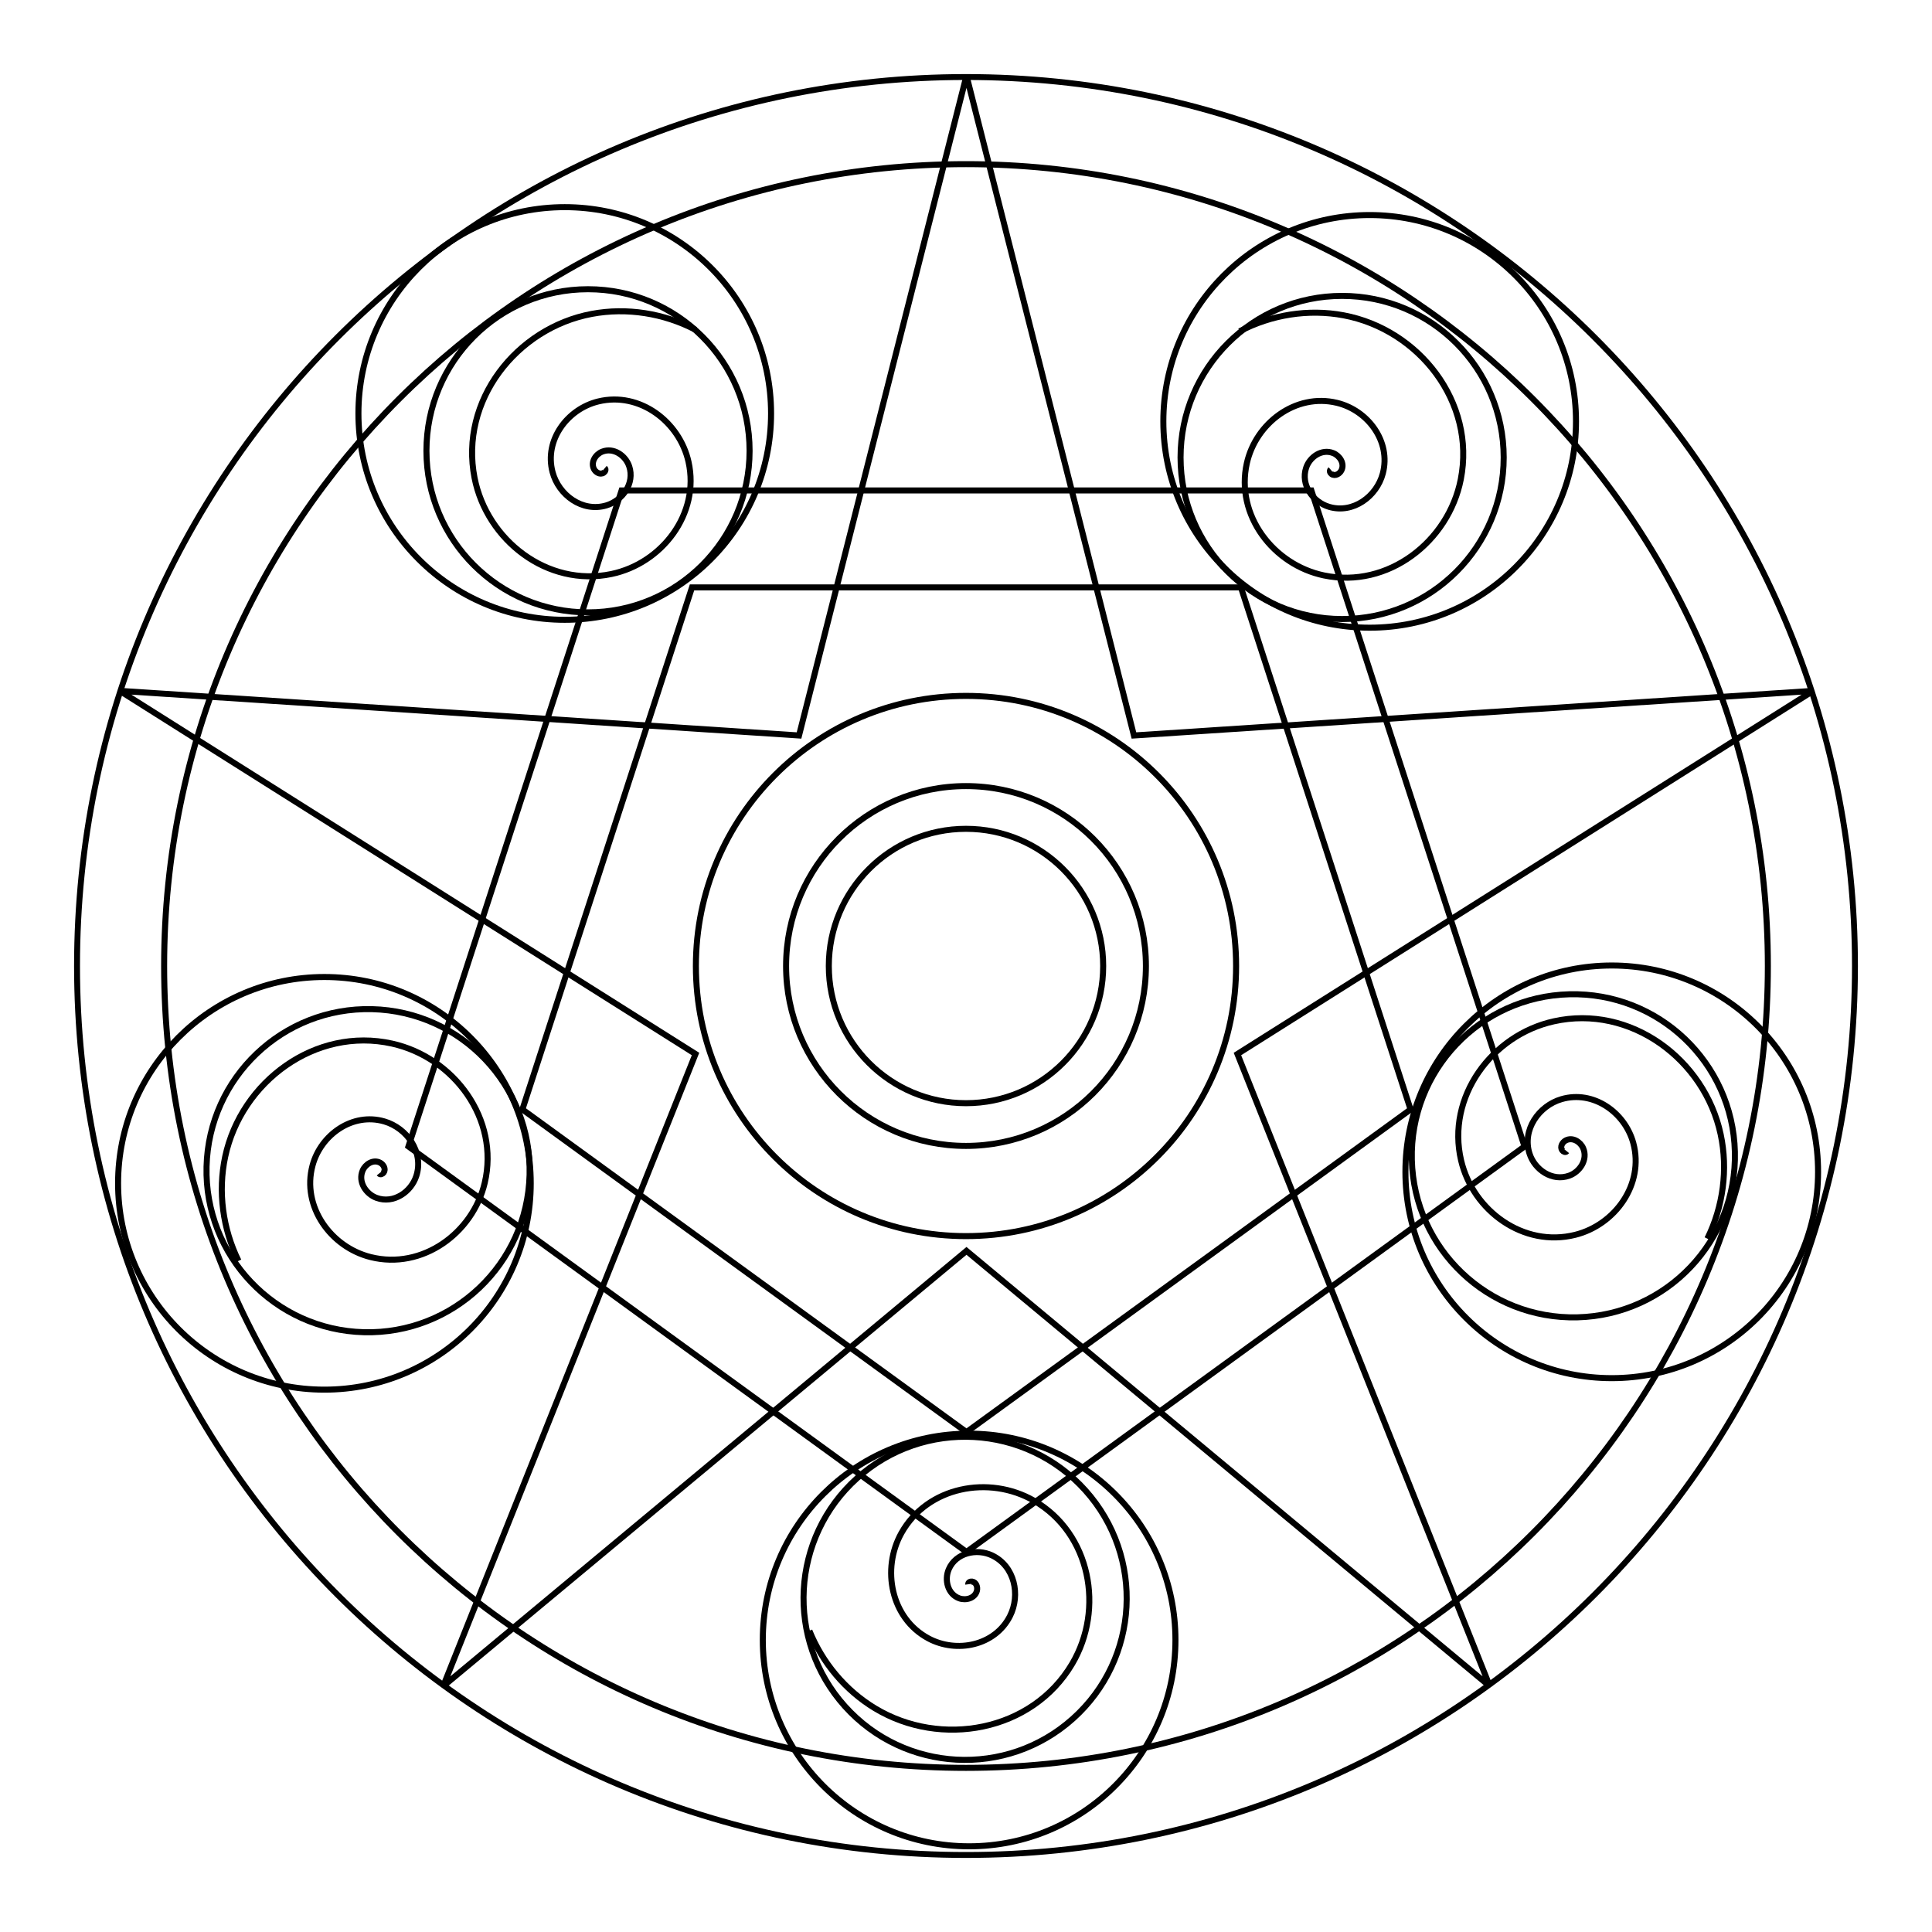
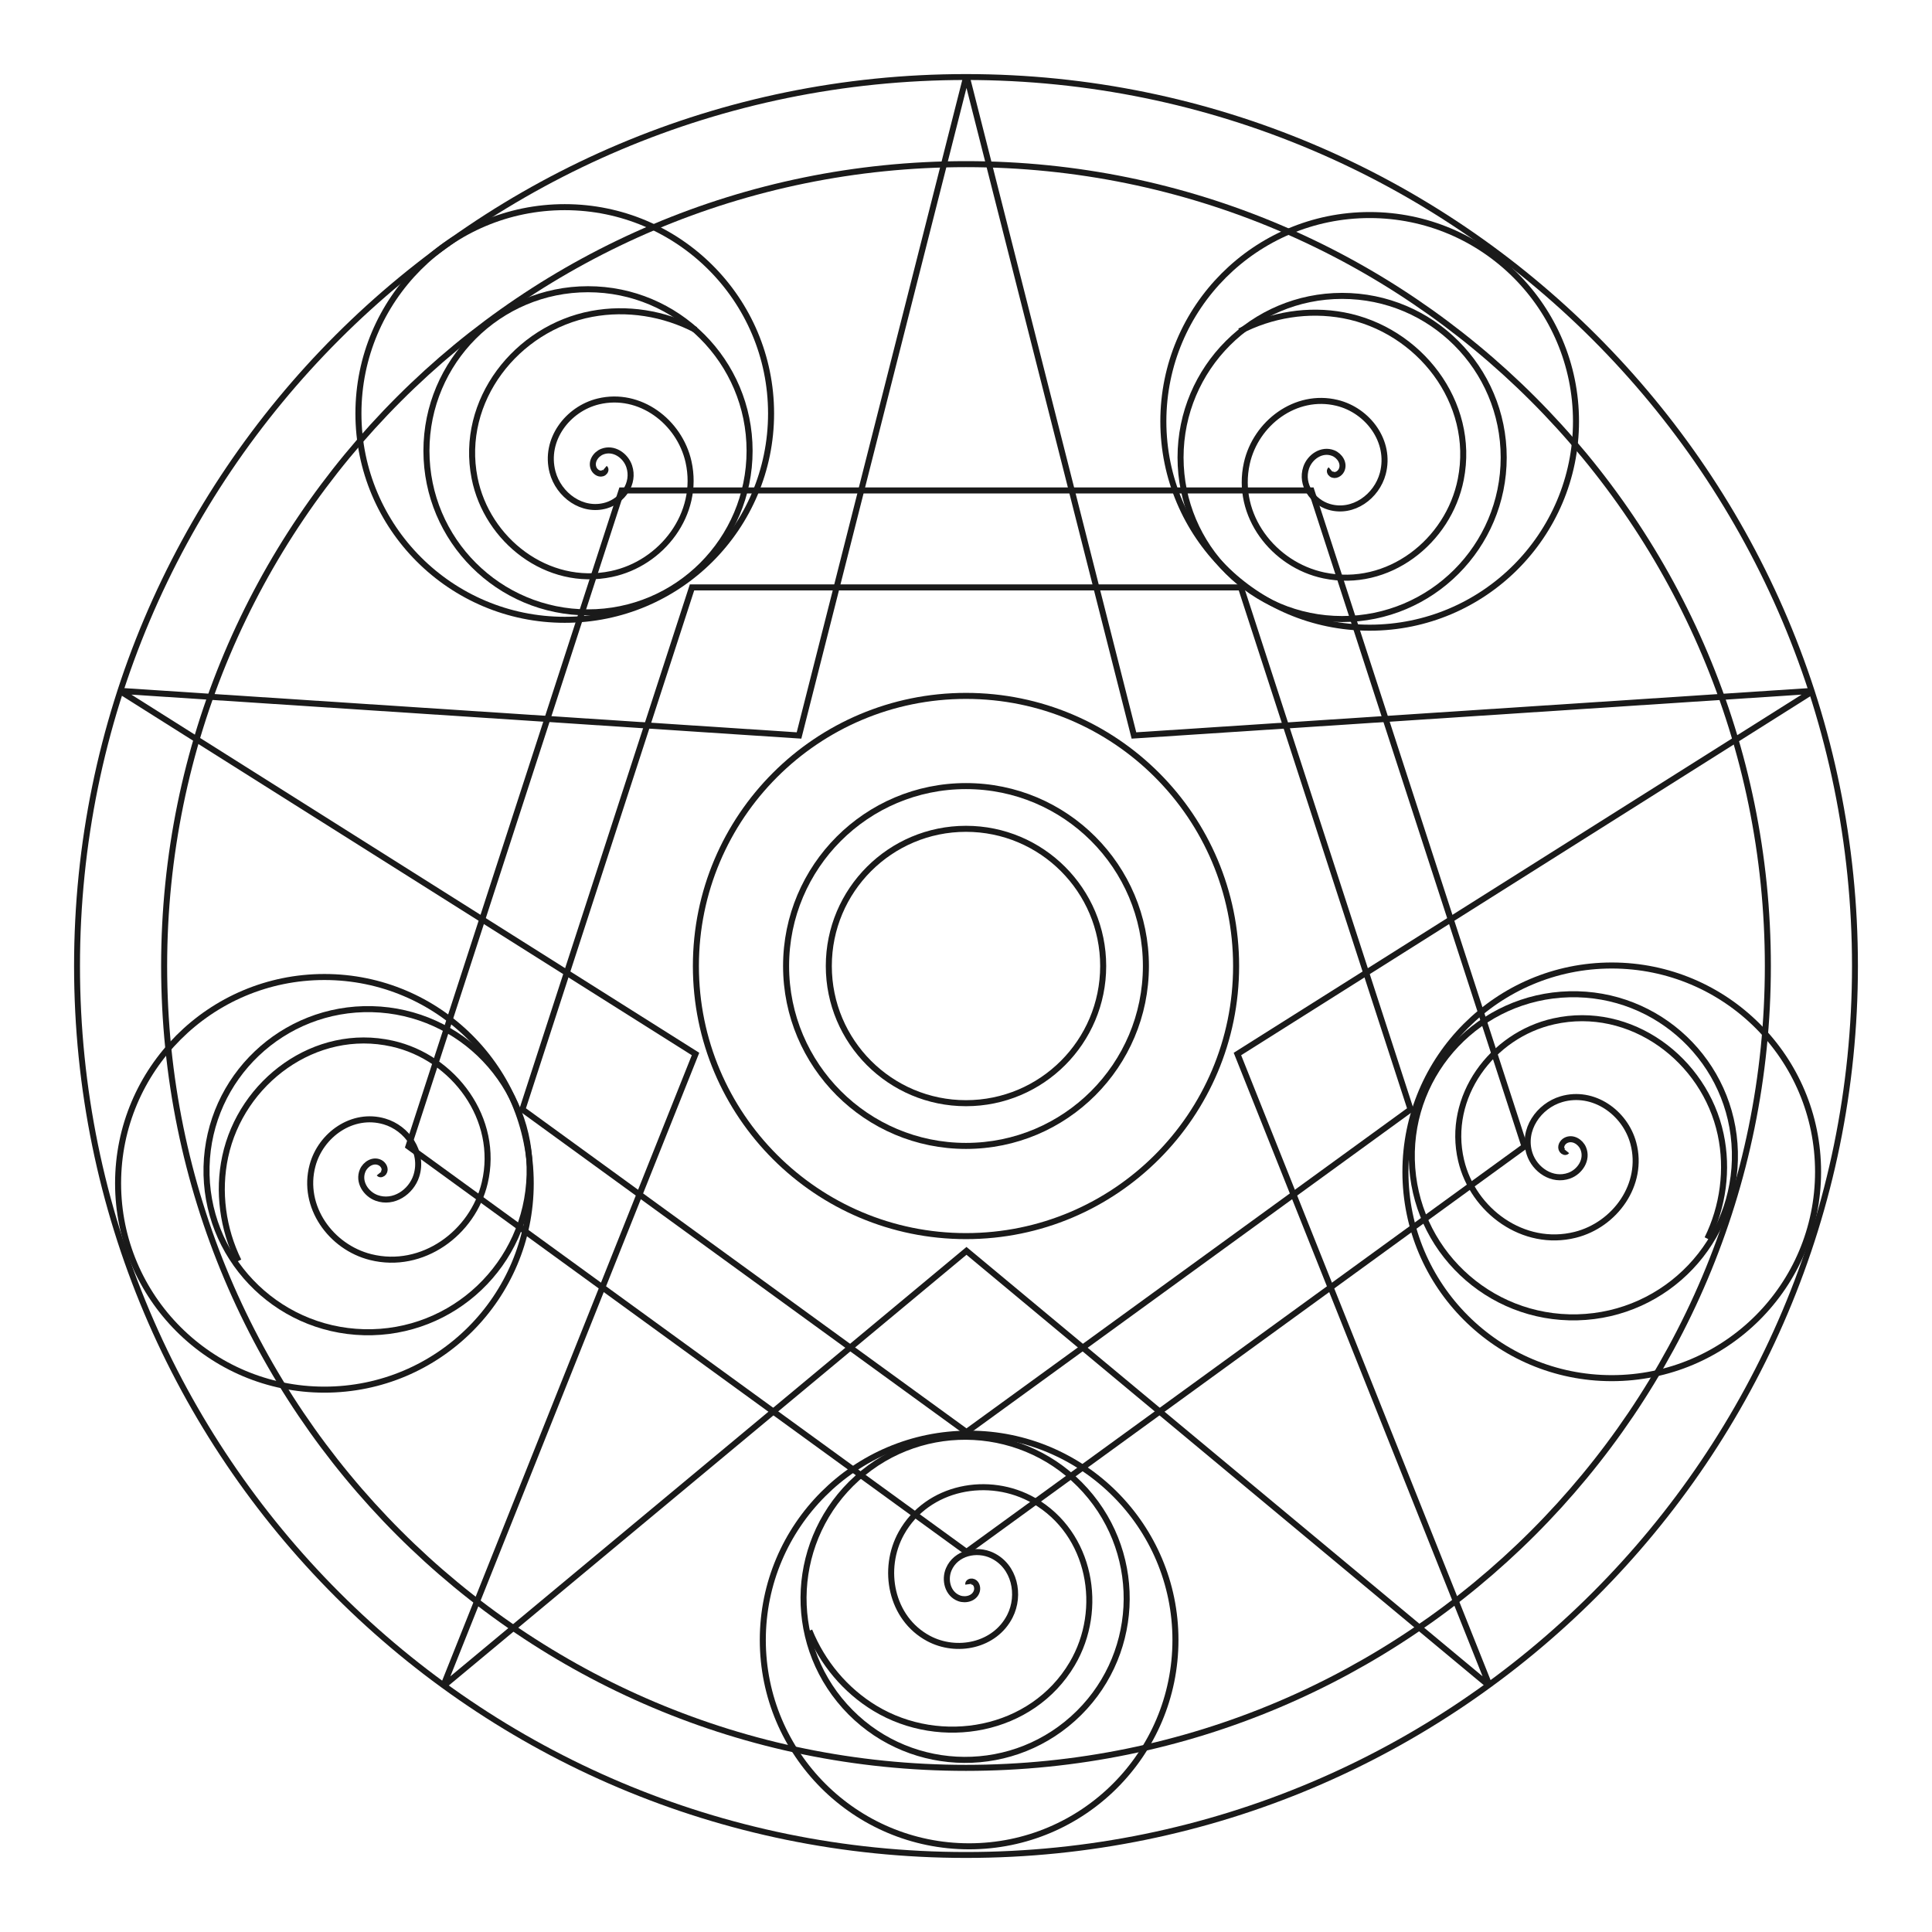
<svg xmlns="http://www.w3.org/2000/svg" width="128.206mm" height="128.206mm" viewBox="0 0 128.206 128.206" version="1.1" id="svg5">
  <defs id="defs2" />
  <g id="layer1" transform="translate(-76.20057,-11.56775)">
    <g id="g65351" transform="matrix(0.9852231,0,0,0.9852231,-64.83202,-39.31146)" style="display:inline">
-       <text xml:space="preserve" style="font-size:11.091px;line-height:1.25;font-family:Mulish;-inkscape-font-specification:Mulish;display:inline;fill:#000000;stroke-width:0.304;stroke:#000000;stroke-miterlimit:4;stroke-dasharray:none" x="168.747" y="35.308" id="text10227">
-         <tspan id="tspan10225" style="fill:#000000;stroke-width:0.304;stroke:#000000;stroke-miterlimit:4;stroke-dasharray:none" x="168.747" y="35.308"> </tspan>
+       <text xml:space="preserve" style="font-size:11.091px;line-height:1.25;font-family:Mulish;-inkscape-font-specification:Mulish;display:inline;fill:#000000;stroke-width:0.304;stroke:#1a1a1a;stroke-miterlimit:4;stroke-dasharray:none" x="168.747" y="35.308" id="text10227">
+         <tspan id="tspan10225" style="fill:#000000;stroke-width:0.304;stroke:#1a1a1a;stroke-miterlimit:4;stroke-dasharray:none" x="168.747" y="35.308"> </tspan>
      </text>
-       <circle style="display:inline;fill:none;stroke:#000000;stroke-width:0.406;stroke-miterlimit:4;stroke-dasharray:none" id="circle972" cx="208.212" cy="116.707" r="9.24" />
-       <circle style="display:inline;fill:none;stroke:#000000;stroke-width:0.406;stroke-miterlimit:4;stroke-dasharray:none" id="circle1162" cx="208.212" cy="116.707" r="12.118" />
-       <circle style="display:inline;fill:none;stroke:#000000;stroke-width:0.406;stroke-miterlimit:4;stroke-dasharray:none" id="circle1164" cx="208.212" cy="116.707" r="18.193" />
-       <path style="display:inline;opacity:1;fill:none;stroke:#000000;stroke-width:3.332;stroke-miterlimit:4;stroke-dasharray:none" id="path1192" transform="matrix(0.05531254,-0.108557,0.108557,0.05531254,131.0178,130.6895)" d="M 207.912,329.925 507.633,282.454 645.399,552.836 430.823,767.412 160.441,629.646 Z" />
-       <path style="display:inline;opacity:1;fill:none;stroke:#000000;stroke-width:2.652;stroke-miterlimit:4;stroke-dasharray:none" id="path1274" transform="matrix(0.0695064,-0.136414,0.136414,0.0695064,111.2005,134.2923)" d="M 207.912,329.925 507.633,282.454 645.399,552.836 430.823,767.412 160.441,629.646 Z" />
-       <circle style="display:inline;fill:none;stroke:#000000;stroke-width:0.406;stroke-miterlimit:4;stroke-dasharray:none" id="circle2257" cx="135.713" cy="-245.786" r="10.883" transform="rotate(88.55933)" />
-       <path style="display:inline;opacity:1;fill:none;fill-rule:evenodd;stroke:#000000;stroke-width:2.711;stroke-miterlimit:4;stroke-dasharray:none" id="path2259" transform="matrix(-0.05402762,-0.1396673,0.1396673,-0.05402762,221.1301,175.2889)" d="m 220.763,282.644 c -0.448,-0.782 0.435,-1.59 1.124,-1.77 1.883,-0.493 3.392,1.38 3.591,3.067 0.407,3.454 -2.94,5.961 -6.105,6.071 -5.521,0.192 -9.332,-5.15 -9.232,-10.291 0.157,-8.1 8.035,-13.531 15.667,-13.093 11.207,0.643 18.579,11.615 17.668,22.265 -1.271,14.853 -15.906,24.496 -30.115,22.971 -19.05,-2.044 -31.297,-20.925 -29.016,-39.242 2.965,-23.806 26.684,-38.998 49.669,-35.813 29.129,4.036 47.612,33.196 43.373,61.415 -5.262,35.028 -40.472,57.151 -74.499,51.705 -15.924,-2.548 -30.663,-10.677 -41.58,-22.508" />
-       <circle style="display:inline;fill:none;stroke:#000000;stroke-width:0.406;stroke-miterlimit:4;stroke-dasharray:none" id="circle2261" cx="126.23" cy="171.167" r="10.883" transform="matrix(-0.02514173,0.9996839,0.9996839,0.02514173,0,0)" />
-       <path style="display:inline;opacity:1;fill:none;fill-rule:evenodd;stroke:#000000;stroke-width:2.711;stroke-miterlimit:4;stroke-dasharray:none" id="path2263" transform="matrix(0.05402762,-0.1396673,-0.1396673,-0.05402762,196.2286,176.7889)" d="m 220.763,282.644 c -0.448,-0.782 0.435,-1.59 1.124,-1.77 1.883,-0.493 3.392,1.38 3.591,3.067 0.407,3.454 -2.94,5.961 -6.105,6.071 -5.521,0.192 -9.332,-5.15 -9.232,-10.291 0.157,-8.1 8.035,-13.531 15.667,-13.093 11.207,0.643 18.579,11.615 17.668,22.265 -1.271,14.853 -15.906,24.496 -30.115,22.971 -19.05,-2.044 -31.297,-20.925 -29.016,-39.242 2.965,-23.806 26.684,-38.998 49.669,-35.813 29.129,4.036 47.612,33.196 43.373,61.415 -5.262,35.028 -40.472,57.151 -74.499,51.705 -15.924,-2.548 -30.663,-10.677 -41.58,-22.508" />
-       <path style="display:inline;opacity:1;fill:none;stroke:#000000;stroke-width:1.748;stroke-miterlimit:4;stroke-dasharray:none" id="path2469" transform="matrix(0.1054641,0.2069848,0.2069848,-0.1054641,60.99682,89.93439)" d="M 207.912,329.925 377.52,430.868 507.633,282.454 l -43.591,192.499 181.357,77.882 -196.548,18.028 -18.028,196.548 -77.882,-181.357 -192.499,43.591 148.414,-130.113 z" />
-       <g id="g4499" transform="matrix(-0.5767282,0,0,0.5767282,318.1616,39.07678)" style="display:inline;stroke:#000000;stroke-width:0.704;stroke-miterlimit:4;stroke-dasharray:none">
-         <g id="g59134" transform="translate(1.157562,1.511261)" style="stroke:#000000;stroke-width:0.704;stroke-miterlimit:4;stroke-dasharray:none">
-           <g id="g2255" transform="matrix(0.98139,0,0,0.98139,2.741246,1.280983)" style="display:inline;stroke:#000000;stroke-width:0.717;stroke-miterlimit:4;stroke-dasharray:none">
-             <circle style="fill:none;stroke:#000000;stroke-width:0.717;stroke-miterlimit:4;stroke-dasharray:none" id="circle2249" cx="145.526" cy="73.795" r="19.228" />
-             <path style="fill:none;fill-rule:evenodd;stroke:#000000;stroke-width:2.711;stroke-miterlimit:4;stroke-dasharray:none" id="path2251" transform="matrix(-0.249086,0.0892217,-0.0892217,-0.249086,227.107,125.9393)" d="m 220.763,282.644 c -0.448,-0.782 0.435,-1.59 1.124,-1.77 1.883,-0.493 3.392,1.38 3.591,3.067 0.407,3.454 -2.94,5.961 -6.105,6.071 -5.521,0.192 -9.332,-5.15 -9.232,-10.291 0.157,-8.1 8.035,-13.531 15.667,-13.093 11.207,0.643 18.579,11.615 17.668,22.265 -1.271,14.853 -15.906,24.496 -30.115,22.971 -19.05,-2.044 -31.297,-20.925 -29.016,-39.242 2.965,-23.806 26.684,-38.998 49.669,-35.813 29.129,4.036 47.612,33.196 43.373,61.415 -5.262,35.028 -40.472,57.151 -74.499,51.705 -15.924,-2.548 -30.663,-10.677 -41.58,-22.508" />
+       <circle style="display:inline;fill:none;stroke:#1a1a1a;stroke-width:0.406;stroke-miterlimit:4;stroke-dasharray:none" id="circle972" cx="208.212" cy="116.707" r="9.24" />
+       <circle style="display:inline;fill:none;stroke:#1a1a1a;stroke-width:0.406;stroke-miterlimit:4;stroke-dasharray:none" id="circle1162" cx="208.212" cy="116.707" r="12.118" />
+       <circle style="display:inline;fill:none;stroke:#1a1a1a;stroke-width:0.406;stroke-miterlimit:4;stroke-dasharray:none" id="circle1164" cx="208.212" cy="116.707" r="18.193" />
+       <path style="display:inline;opacity:1;fill:none;stroke:#1a1a1a;stroke-width:3.332;stroke-miterlimit:4;stroke-dasharray:none" id="path1192" transform="matrix(0.05531254,-0.108557,0.108557,0.05531254,131.0178,130.6895)" d="M 207.912,329.925 507.633,282.454 645.399,552.836 430.823,767.412 160.441,629.646 Z" />
+       <path style="display:inline;opacity:1;fill:none;stroke:#1a1a1a;stroke-width:2.652;stroke-miterlimit:4;stroke-dasharray:none" id="path1274" transform="matrix(0.0695064,-0.136414,0.136414,0.0695064,111.2005,134.2923)" d="M 207.912,329.925 507.633,282.454 645.399,552.836 430.823,767.412 160.441,629.646 Z" />
+       <circle style="display:inline;fill:none;stroke:#1a1a1a;stroke-width:0.406;stroke-miterlimit:4;stroke-dasharray:none" id="circle2257" cx="135.713" cy="-245.786" r="10.883" transform="rotate(88.55933)" />
+       <path style="display:inline;opacity:1;fill:none;fill-rule:evenodd;stroke:#1a1a1a;stroke-width:2.711;stroke-miterlimit:4;stroke-dasharray:none" id="path2259" transform="matrix(-0.05402762,-0.1396673,0.1396673,-0.05402762,221.1301,175.2889)" d="m 220.763,282.644 c -0.448,-0.782 0.435,-1.59 1.124,-1.77 1.883,-0.493 3.392,1.38 3.591,3.067 0.407,3.454 -2.94,5.961 -6.105,6.071 -5.521,0.192 -9.332,-5.15 -9.232,-10.291 0.157,-8.1 8.035,-13.531 15.667,-13.093 11.207,0.643 18.579,11.615 17.668,22.265 -1.271,14.853 -15.906,24.496 -30.115,22.971 -19.05,-2.044 -31.297,-20.925 -29.016,-39.242 2.965,-23.806 26.684,-38.998 49.669,-35.813 29.129,4.036 47.612,33.196 43.373,61.415 -5.262,35.028 -40.472,57.151 -74.499,51.705 -15.924,-2.548 -30.663,-10.677 -41.58,-22.508" />
+       <circle style="display:inline;fill:none;stroke:#1a1a1a;stroke-width:0.406;stroke-miterlimit:4;stroke-dasharray:none" id="circle2261" cx="126.23" cy="171.167" r="10.883" transform="matrix(-0.02514173,0.9996839,0.9996839,0.02514173,0,0)" />
+       <path style="display:inline;opacity:1;fill:none;fill-rule:evenodd;stroke:#1a1a1a;stroke-width:2.711;stroke-miterlimit:4;stroke-dasharray:none" id="path2263" transform="matrix(0.05402762,-0.1396673,-0.1396673,-0.05402762,196.2286,176.7889)" d="m 220.763,282.644 c -0.448,-0.782 0.435,-1.59 1.124,-1.77 1.883,-0.493 3.392,1.38 3.591,3.067 0.407,3.454 -2.94,5.961 -6.105,6.071 -5.521,0.192 -9.332,-5.15 -9.232,-10.291 0.157,-8.1 8.035,-13.531 15.667,-13.093 11.207,0.643 18.579,11.615 17.668,22.265 -1.271,14.853 -15.906,24.496 -30.115,22.971 -19.05,-2.044 -31.297,-20.925 -29.016,-39.242 2.965,-23.806 26.684,-38.998 49.669,-35.813 29.129,4.036 47.612,33.196 43.373,61.415 -5.262,35.028 -40.472,57.151 -74.499,51.705 -15.924,-2.548 -30.663,-10.677 -41.58,-22.508" />
+       <path style="display:inline;opacity:1;fill:none;stroke:#1a1a1a;stroke-width:1.748;stroke-miterlimit:4;stroke-dasharray:none" id="path2469" transform="matrix(0.1054641,0.2069848,0.2069848,-0.1054641,60.99682,89.93439)" d="M 207.912,329.925 377.52,430.868 507.633,282.454 l -43.591,192.499 181.357,77.882 -196.548,18.028 -18.028,196.548 -77.882,-181.357 -192.499,43.591 148.414,-130.113 z" />
+       <g id="g4499" transform="matrix(-0.5767282,0,0,0.5767282,318.1616,39.07678)" style="display:inline;stroke:#1a1a1a;stroke-width:0.704;stroke-miterlimit:4;stroke-dasharray:none">
+         <g id="g59134" transform="translate(1.157562,1.511261)" style="stroke:#1a1a1a;stroke-width:0.704;stroke-miterlimit:4;stroke-dasharray:none">
+           <g id="g2255" transform="matrix(0.98139,0,0,0.98139,2.741246,1.280983)" style="display:inline;stroke:#1a1a1a;stroke-width:0.717;stroke-miterlimit:4;stroke-dasharray:none">
+             <circle style="fill:none;stroke:#1a1a1a;stroke-width:0.717;stroke-miterlimit:4;stroke-dasharray:none" id="circle2249" cx="145.526" cy="73.795" r="19.228" />
+             <path style="fill:none;fill-rule:evenodd;stroke:#1a1a1a;stroke-width:2.711;stroke-miterlimit:4;stroke-dasharray:none" id="path2251" transform="matrix(-0.249086,0.0892217,-0.0892217,-0.249086,227.107,125.9393)" d="m 220.763,282.644 c -0.448,-0.782 0.435,-1.59 1.124,-1.77 1.883,-0.493 3.392,1.38 3.591,3.067 0.407,3.454 -2.94,5.961 -6.105,6.071 -5.521,0.192 -9.332,-5.15 -9.232,-10.291 0.157,-8.1 8.035,-13.531 15.667,-13.093 11.207,0.643 18.579,11.615 17.668,22.265 -1.271,14.853 -15.906,24.496 -30.115,22.971 -19.05,-2.044 -31.297,-20.925 -29.016,-39.242 2.965,-23.806 26.684,-38.998 49.669,-35.813 29.129,4.036 47.612,33.196 43.373,61.415 -5.262,35.028 -40.472,57.151 -74.499,51.705 -15.924,-2.548 -30.663,-10.677 -41.58,-22.508" />
          </g>
-           <circle style="fill:none;stroke:#000000;stroke-width:0.704;stroke-miterlimit:4;stroke-dasharray:none" id="circle4495" cx="142.342" cy="69.487" r="24.096" />
+           <circle style="fill:none;stroke:#1a1a1a;stroke-width:0.704;stroke-miterlimit:4;stroke-dasharray:none" id="circle4495" cx="142.342" cy="69.487" r="24.096" />
        </g>
-         <g id="g59125" transform="translate(0.356283,-0.1496645)" style="stroke:#000000;stroke-width:0.704;stroke-miterlimit:4;stroke-dasharray:none">
-           <circle style="display:inline;fill:none;stroke:#000000;stroke-width:0.412;stroke-miterlimit:4;stroke-dasharray:none" id="path1298" cx="169.722" cy="93.923" r="11.032" transform="matrix(-1.710465,0,0,1.710465,524.7345,-86.06756)" />
-           <path style="display:inline;opacity:1;fill:none;fill-rule:evenodd;stroke:#000000;stroke-width:2.711;stroke-miterlimit:4;stroke-dasharray:none" id="path1437" transform="matrix(0.2444505,0.08756127,0.08756127,-0.2444505,153.759,126.3722)" d="m 220.763,282.644 c -0.448,-0.782 0.435,-1.59 1.124,-1.77 1.883,-0.493 3.392,1.38 3.591,3.067 0.407,3.454 -2.94,5.961 -6.105,6.071 -5.521,0.192 -9.332,-5.15 -9.232,-10.291 0.157,-8.1 8.035,-13.531 15.667,-13.093 11.207,0.643 18.579,11.615 17.668,22.265 -1.271,14.853 -15.906,24.496 -30.115,22.971 -19.05,-2.044 -31.297,-20.925 -29.016,-39.242 2.965,-23.806 26.684,-38.998 49.669,-35.813 29.129,4.036 47.612,33.196 43.373,61.415 -5.262,35.028 -40.472,57.151 -74.499,51.705 -15.924,-2.548 -30.663,-10.677 -41.58,-22.508" />
-           <circle style="fill:none;stroke:#000000;stroke-width:0.704;stroke-miterlimit:4;stroke-dasharray:none" id="circle4495-3" cx="237.148" cy="70.226" r="24.096" />
+         <g id="g59125" transform="translate(0.356283,-0.1496645)" style="stroke:#1a1a1a;stroke-width:0.704;stroke-miterlimit:4;stroke-dasharray:none">
+           <circle style="display:inline;fill:none;stroke:#1a1a1a;stroke-width:0.412;stroke-miterlimit:4;stroke-dasharray:none" id="path1298" cx="169.722" cy="93.923" r="11.032" transform="matrix(-1.710465,0,0,1.710465,524.7345,-86.06756)" />
+           <path style="display:inline;opacity:1;fill:none;fill-rule:evenodd;stroke:#1a1a1a;stroke-width:2.711;stroke-miterlimit:4;stroke-dasharray:none" id="path1437" transform="matrix(0.2444505,0.08756127,0.08756127,-0.2444505,153.759,126.3722)" d="m 220.763,282.644 c -0.448,-0.782 0.435,-1.59 1.124,-1.77 1.883,-0.493 3.392,1.38 3.591,3.067 0.407,3.454 -2.94,5.961 -6.105,6.071 -5.521,0.192 -9.332,-5.15 -9.232,-10.291 0.157,-8.1 8.035,-13.531 15.667,-13.093 11.207,0.643 18.579,11.615 17.668,22.265 -1.271,14.853 -15.906,24.496 -30.115,22.971 -19.05,-2.044 -31.297,-20.925 -29.016,-39.242 2.965,-23.806 26.684,-38.998 49.669,-35.813 29.129,4.036 47.612,33.196 43.373,61.415 -5.262,35.028 -40.472,57.151 -74.499,51.705 -15.924,-2.548 -30.663,-10.677 -41.58,-22.508" />
+           <circle style="fill:none;stroke:#1a1a1a;stroke-width:0.704;stroke-miterlimit:4;stroke-dasharray:none" id="circle4495-3" cx="237.148" cy="70.226" r="24.096" />
        </g>
-         <circle style="fill:none;stroke:#000000;stroke-width:0.704;stroke-miterlimit:4;stroke-dasharray:none" id="circle4528" cx="265.573" cy="159.985" r="24.096" />
-         <g id="g59266" transform="translate(-0.2057887,0.2888058)" style="stroke:#000000;stroke-width:0.704;stroke-miterlimit:4;stroke-dasharray:none">
-           <circle style="display:inline;fill:none;stroke:#000000;stroke-width:0.412;stroke-miterlimit:4;stroke-dasharray:none" id="circle2265" cx="-30.341" cy="258.359" r="11.032" transform="matrix(1.273003,1.142435,-1.142435,1.273003,524.7345,-86.06756)" />
-           <path style="display:inline;opacity:1;fill:none;fill-rule:evenodd;stroke:#000000;stroke-width:2.711;stroke-miterlimit:4;stroke-dasharray:none" id="path2267" transform="matrix(-0.2404136,0.09810369,0.09810369,0.2404136,215.9331,116.9121)" d="m 220.763,282.645 c -0.451,-0.782 0.431,-1.593 1.119,-1.775 1.884,-0.5 3.401,1.372 3.605,3.061 0.418,3.46 -2.929,5.981 -6.099,6.1 -5.532,0.208 -9.365,-5.134 -9.28,-10.286 0.134,-8.118 8.014,-13.582 15.664,-13.165 11.234,0.613 18.653,11.588 17.77,22.265 -1.232,14.891 -15.874,24.597 -30.12,23.109 -19.1,-1.995 -31.429,-20.887 -29.194,-39.254 2.905,-23.871 26.64,-39.166 49.688,-36.038 29.212,3.965 47.82,33.145 43.65,61.444 -5.177,35.129 -40.413,57.404 -74.539,52.04 -15.383,-2.418 -29.698,-10.03 -40.537,-21.176" />
-           <circle style="fill:none;stroke:#000000;stroke-width:0.704;stroke-miterlimit:4;stroke-dasharray:none" id="circle4530" cx="190.484" cy="213.028" r="24.096" />
+         <circle style="fill:none;stroke:#1a1a1a;stroke-width:0.704;stroke-miterlimit:4;stroke-dasharray:none" id="circle4528" cx="265.573" cy="159.985" r="24.096" />
+         <g id="g59266" transform="translate(-0.2057887,0.2888058)" style="stroke:#1a1a1a;stroke-width:0.704;stroke-miterlimit:4;stroke-dasharray:none">
+           <circle style="display:inline;fill:none;stroke:#1a1a1a;stroke-width:0.412;stroke-miterlimit:4;stroke-dasharray:none" id="circle2265" cx="-30.341" cy="258.359" r="11.032" transform="matrix(1.273003,1.142435,-1.142435,1.273003,524.7345,-86.06756)" />
+           <path style="display:inline;opacity:1;fill:none;fill-rule:evenodd;stroke:#1a1a1a;stroke-width:2.711;stroke-miterlimit:4;stroke-dasharray:none" id="path2267" transform="matrix(-0.2404136,0.09810369,0.09810369,0.2404136,215.9331,116.9121)" d="m 220.763,282.645 c -0.451,-0.782 0.431,-1.593 1.119,-1.775 1.884,-0.5 3.401,1.372 3.605,3.061 0.418,3.46 -2.929,5.981 -6.099,6.1 -5.532,0.208 -9.365,-5.134 -9.28,-10.286 0.134,-8.118 8.014,-13.582 15.664,-13.165 11.234,0.613 18.653,11.588 17.77,22.265 -1.232,14.891 -15.874,24.597 -30.12,23.109 -19.1,-1.995 -31.429,-20.887 -29.194,-39.254 2.905,-23.871 26.64,-39.166 49.688,-36.038 29.212,3.965 47.82,33.145 43.65,61.444 -5.177,35.129 -40.413,57.404 -74.539,52.04 -15.383,-2.418 -29.698,-10.03 -40.537,-21.176" />
+           <circle style="fill:none;stroke:#1a1a1a;stroke-width:0.704;stroke-miterlimit:4;stroke-dasharray:none" id="circle4530" cx="190.484" cy="213.028" r="24.096" />
        </g>
-         <circle style="fill:none;stroke:#000000;stroke-width:0.704;stroke-miterlimit:4;stroke-dasharray:none" id="circle4532" cx="115.228" cy="158.642" r="24.096" />
+         <circle style="fill:none;stroke:#1a1a1a;stroke-width:0.704;stroke-miterlimit:4;stroke-dasharray:none" id="circle4532" cx="115.228" cy="158.642" r="24.096" />
      </g>
-       <circle style="display:inline;fill:none;stroke:#000000;stroke-width:0.398;stroke-miterlimit:4;stroke-dasharray:none" id="circle60091" cx="208.212" cy="116.707" r="59.876" />
-       <circle style="display:inline;fill:none;stroke:#000000;stroke-width:0.406;stroke-miterlimit:4;stroke-dasharray:none" id="circle60195" cx="208.212" cy="116.707" r="54.009" />
+       <circle style="display:inline;fill:none;stroke:#1a1a1a;stroke-width:0.398;stroke-miterlimit:4;stroke-dasharray:none" id="circle60091" cx="208.212" cy="116.707" r="59.876" />
+       <circle style="display:inline;fill:none;stroke:#1a1a1a;stroke-width:0.406;stroke-miterlimit:4;stroke-dasharray:none" id="circle60195" cx="208.212" cy="116.707" r="54.009" />
    </g>
  </g>
</svg>
